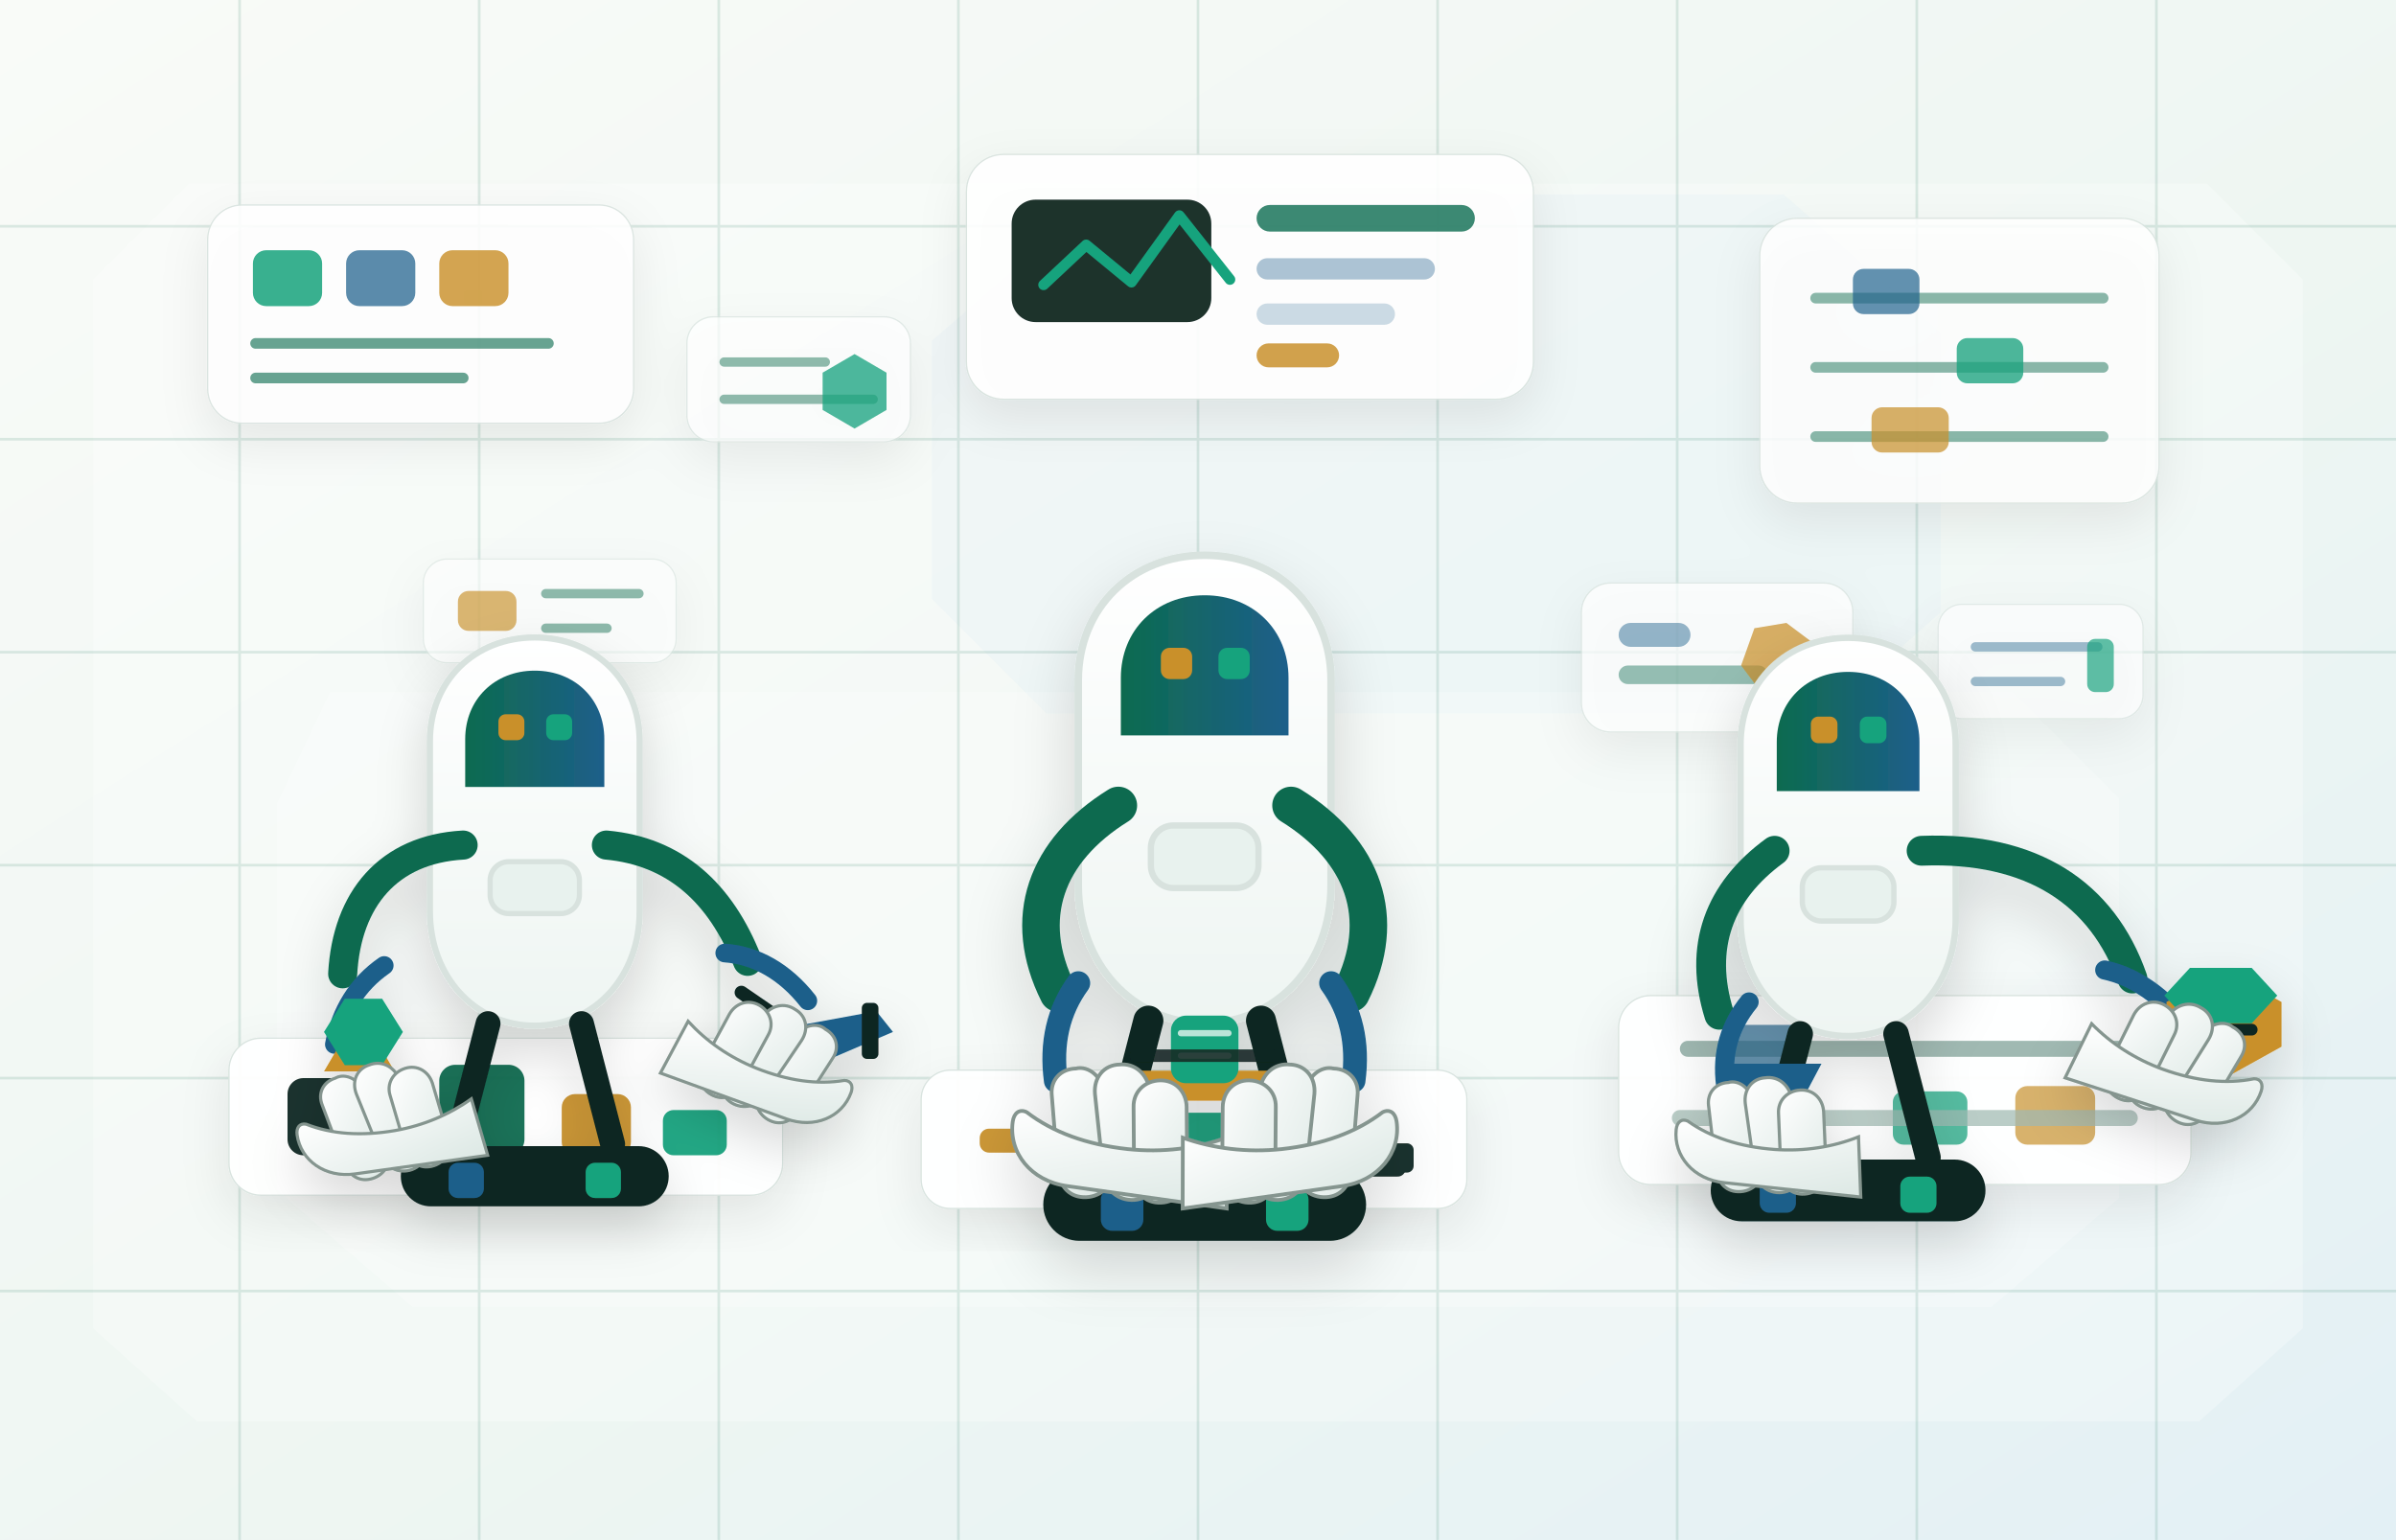
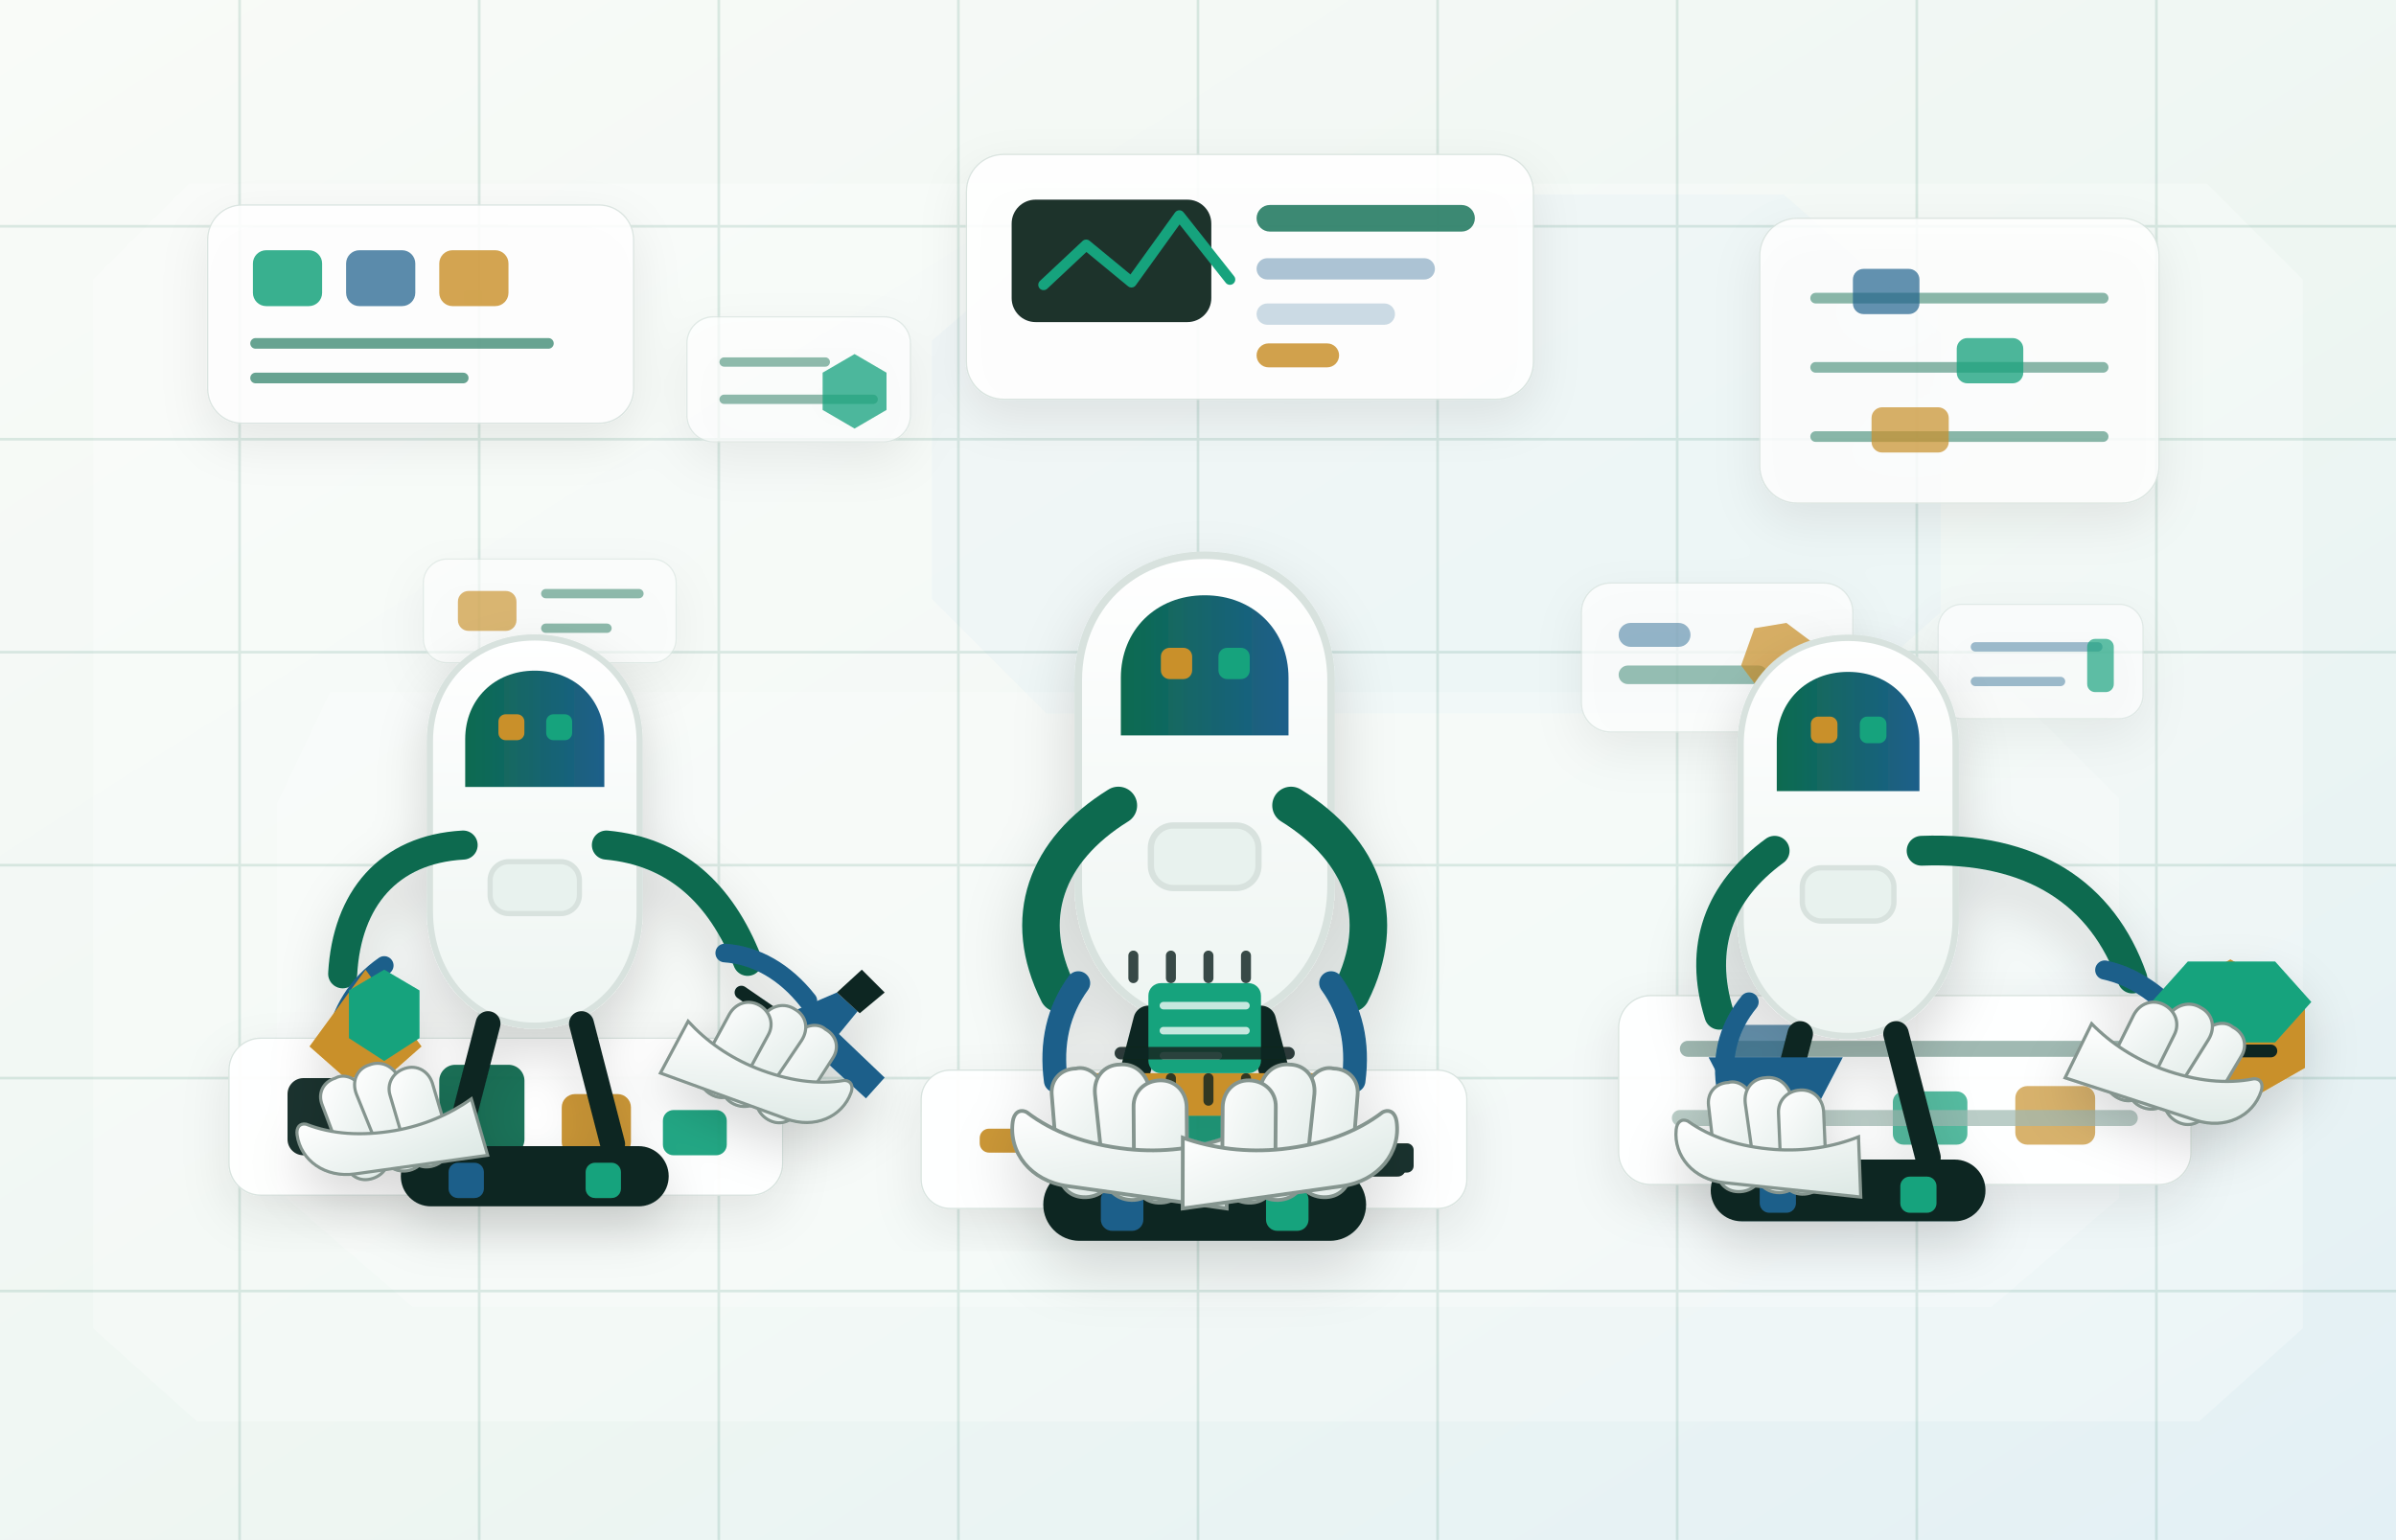
<svg xmlns="http://www.w3.org/2000/svg" viewBox="0 0 1800 1157" role="img" aria-labelledby="title desc">
  <defs>
    <linearGradient id="bg" x1="0" x2="1" y1="0" y2="1">
      <stop offset="0" stop-color="#f9fbf8" />
      <stop offset="0.56" stop-color="#eef6f2" />
      <stop offset="1" stop-color="#e3f0f5" />
    </linearGradient>
    <linearGradient id="robotHead" x1="0" x2="1">
      <stop offset="0" stop-color="#0d6b4f" />
      <stop offset="1" stop-color="#1d5f8a" />
    </linearGradient>
    <linearGradient id="body" x1="0" x2="0" y1="0" y2="1">
      <stop offset="0" stop-color="#ffffff" />
      <stop offset="1" stop-color="#eef5f2" />
    </linearGradient>
    <linearGradient id="hand" x1="0" x2="1" y1="0" y2="1">
      <stop offset="0" stop-color="#ffffff" />
      <stop offset="1" stop-color="#dce8e4" />
    </linearGradient>
    <filter id="shadow" x="-20%" y="-20%" width="140%" height="140%">
      <feDropShadow dx="0" dy="22" stdDeviation="24" flood-color="#14201f" flood-opacity="0.15" />
    </filter>
    <filter id="softShadow" x="-20%" y="-20%" width="140%" height="140%">
      <feDropShadow dx="0" dy="14" stdDeviation="18" flood-color="#14201f" flood-opacity="0.09" />
    </filter>
    <g id="robotBase">
      <path d="M132 214c0-58 43-100 101-100s101 42 101 100v164c0 62-43 110-101 110s-101-48-101-110V214Z" fill="url(#body)" stroke="#d8e2de" stroke-width="6" />
      <path d="M166 212c0-38 28-66 67-66s67 28 67 66v46H166v-46Z" fill="url(#robotHead)" />
      <rect x="198" y="188" width="25" height="25" rx="7" fill="#c9902c" />
      <rect x="244" y="188" width="25" height="25" rx="7" fill="#18a37d" />
      <rect x="190" y="330" width="86" height="50" rx="18" fill="#e8f2ee" stroke="#d8e2de" stroke-width="5" />
      <path d="M188 486l-30 116M278 486l30 116" stroke="#102520" stroke-width="24" stroke-linecap="round" />
      <rect x="104" y="604" width="258" height="58" rx="29" fill="#102520" />
      <rect x="150" y="620" width="34" height="34" rx="9" fill="#1d5f8a" />
      <rect x="282" y="620" width="34" height="34" rx="9" fill="#18a37d" />
    </g>
    <g id="dexterousHandLeft">
      <g fill="url(#hand)" stroke="#85958f" stroke-width="3">
        <path d="M48 36c10-4 22 4 25 16l15 60c3 13-7 24-20 25-12 1-20-7-23-19L32 60c-3-12 4-22 16-24Z" />
        <path d="M82 28c12-3 23 4 27 17l16 64c3 13-7 25-21 25-12 0-20-8-23-20L66 54c-3-13 4-24 16-26Z" />
        <path d="M116 36c12-2 22 6 24 18l8 54c2 13-7 24-20 25-12 1-20-7-22-19l-8-54c-2-12 6-22 18-24Z" />
        <path d="M14 76c23 13 51 19 84 18 28-1 54-8 77-20l8 56H54c-29 0-50-20-50-45 0-7 4-11 10-9Z" />
      </g>
    </g>
    <g id="dexterousHandRight">
      <g fill="url(#hand)" stroke="#85958f" stroke-width="3">
        <path d="M136 36c-10-4-22 4-25 16l-15 60c-3 13 7 24 20 25 12 1 20-7 23-19l13-58c3-12-4-22-16-24Z" />
        <path d="M102 28c-12-3-23 4-27 17l-16 64c-3 13 7 25 21 25 12 0 20-8 23-20l15-60c3-13-4-24-16-26Z" />
        <path d="M68 36c-12-2-22 6-24 18l-8 54c-2 13 7 24 20 25 12 1 20-7 22-19l8-54c2-12-6-22-18-24Z" />
        <path d="M170 76c-23 13-51 19-84 18-28-1-54-8-77-20l-8 56h129c29 0 50-20 50-45 0-7-4-11-10-9Z" />
      </g>
    </g>
  </defs>
  <rect width="1800" height="1157" fill="url(#bg)" />
  <path d="M142 138h1516l72 72v788l-78 70H148l-78-70V210l72-72Z" fill="#ffffff" opacity=".28" />
  <path d="M828 146h512l118 104v210l-86 76H786l-86-86V256l128-110Z" fill="#dfeef5" opacity=".28" />
  <path d="M248 520h1264l80 80v300l-96 82H310l-102-88V604l40-84Z" fill="#ffffff" opacity=".24" />
  <g opacity=".13" stroke="#0d6b4f" stroke-width="2">
    <path d="M0 170H1800M0 330H1800M0 490H1800M0 650H1800M0 810H1800M0 970H1800" />
    <path d="M180 0V1157M360 0V1157M540 0V1157M720 0V1157M900 0V1157M1080 0V1157M1260 0V1157M1440 0V1157M1620 0V1157" />
  </g>
  <g filter="url(#softShadow)">
    <g transform="translate(156 154)">
      <rect width="320" height="164" rx="26" fill="#ffffff" opacity=".86" stroke="#d8e2de" />
      <rect x="34" y="34" width="52" height="42" rx="10" fill="#18a37d" opacity=".86" />
      <rect x="104" y="34" width="52" height="42" rx="10" fill="#1d5f8a" opacity=".72" />
      <rect x="174" y="34" width="52" height="42" rx="10" fill="#c9902c" opacity=".82" />
      <path d="M36 104h220M36 130h156" stroke="#0d6b4f" stroke-width="8" stroke-linecap="round" opacity=".62" />
    </g>
    <g transform="translate(726 116)">
      <rect width="426" height="184" rx="28" fill="#ffffff" opacity=".9" stroke="#d8e2de" />
      <rect x="34" y="34" width="150" height="92" rx="18" fill="#102520" opacity=".94" />
      <path d="M58 98l32-30 34 28 36-50 38 48" fill="none" stroke="#18a37d" stroke-width="8" stroke-linecap="round" stroke-linejoin="round" />
      <rect x="218" y="38" width="164" height="20" rx="10" fill="#0d6b4f" opacity=".8" />
      <rect x="218" y="78" width="134" height="16" rx="8" fill="#1d5f8a" opacity=".36" />
      <rect x="218" y="112" width="104" height="16" rx="8" fill="#1d5f8a" opacity=".22" />
      <rect x="218" y="142" width="62" height="18" rx="9" fill="#c9902c" opacity=".84" />
    </g>
    <g transform="translate(1322 164)">
      <rect width="300" height="214" rx="28" fill="#ffffff" opacity=".82" stroke="#d8e2de" />
      <path d="M42 60h216M42 112h216M42 164h216" stroke="#0d6b4f" stroke-width="8" stroke-linecap="round" opacity=".48" />
      <rect x="70" y="38" width="50" height="34" rx="8" fill="#1d5f8a" opacity=".68" />
      <rect x="148" y="90" width="50" height="34" rx="8" fill="#18a37d" opacity=".78" />
      <rect x="84" y="142" width="58" height="34" rx="8" fill="#c9902c" opacity=".72" />
    </g>
    <g transform="translate(516 238)">
      <rect width="168" height="94" rx="20" fill="#ffffff" opacity=".68" stroke="#d8e2de" />
      <path d="M28 34h76M28 62h112" stroke="#0d6b4f" stroke-width="7" stroke-linecap="round" opacity=".46" />
      <polygon points="126,28 150,42 150,70 126,84 102,70 102,42" fill="#18a37d" opacity=".76" />
    </g>
    <g transform="translate(1188 438)">
      <rect width="204" height="112" rx="22" fill="#ffffff" opacity=".7" stroke="#d8e2de" />
      <rect x="28" y="30" width="54" height="18" rx="9" fill="#1d5f8a" opacity=".46" />
      <rect x="28" y="62" width="112" height="14" rx="7" fill="#0d6b4f" opacity=".42" />
      <path d="M154 30l24 18-8 30-32 8-18-24 10-28Z" fill="#c9902c" opacity=".72" />
    </g>
    <g transform="translate(318 420)">
      <rect width="190" height="78" rx="18" fill="#ffffff" opacity=".58" stroke="#d8e2de" />
      <rect x="26" y="24" width="44" height="30" rx="8" fill="#c9902c" opacity=".66" />
      <path d="M92 26h70M92 52h46" stroke="#0d6b4f" stroke-width="7" stroke-linecap="round" opacity=".46" />
    </g>
    <g transform="translate(1456 454)">
      <rect width="154" height="86" rx="18" fill="#ffffff" opacity=".62" stroke="#d8e2de" />
      <path d="M28 32h92M28 58h64" stroke="#1d5f8a" stroke-width="7" stroke-linecap="round" opacity=".42" />
      <rect x="112" y="26" width="20" height="40" rx="6" fill="#18a37d" opacity=".68" />
    </g>
  </g>
  <g filter="url(#softShadow)" opacity=".94">
    <g transform="translate(172 780)">
      <rect width="416" height="118" rx="24" fill="#ffffff" stroke="#d8e2de" />
      <rect x="44" y="30" width="86" height="58" rx="12" fill="#102520" />
      <rect x="158" y="20" width="64" height="68" rx="12" fill="#0d6b4f" />
      <rect x="250" y="42" width="52" height="46" rx="10" fill="#c9902c" />
      <rect x="326" y="54" width="48" height="34" rx="8" fill="#18a37d" />
    </g>
    <g transform="translate(692 804)">
      <rect width="410" height="104" rx="22" fill="#ffffff" stroke="#d8e2de" />
      <rect x="44" y="44" width="112" height="18" rx="7" fill="#c9902c" />
      <rect x="168" y="32" width="74" height="42" rx="11" fill="#18a37d" />
      <path d="M266 74h92" stroke="#102520" stroke-width="12" stroke-linecap="round" />
      <rect x="348" y="55" width="22" height="22" rx="5" fill="#102520" />
    </g>
    <g transform="translate(1216 748)">
      <rect width="430" height="142" rx="24" fill="#ffffff" stroke="#d8e2de" />
      <rect x="46" y="34" width="338" height="12" rx="6" fill="#9bb5ad" />
      <rect x="80" y="22" width="60" height="40" rx="8" fill="#1d5f8a" opacity=".7" />
      <rect x="206" y="72" width="56" height="40" rx="8" fill="#18a37d" opacity=".78" />
      <rect x="298" y="68" width="60" height="44" rx="9" fill="#c9902c" opacity=".74" />
      <path d="M46 92h338" stroke="#9bb5ad" stroke-width="12" stroke-linecap="round" opacity=".72" />
    </g>
  </g>
  <g transform="translate(220 390) scale(.78)" filter="url(#shadow)">
    <use href="#robotBase" />
    <path d="M164 314C92 318 52 366 48 438" fill="none" stroke="#0d6b4f" stroke-width="28" stroke-linecap="round" />
    <path d="M302 314c66 6 110 46 136 112" fill="none" stroke="#0d6b4f" stroke-width="28" stroke-linecap="round" />
    <path d="M88 430c-26 18-42 44-48 76" fill="none" stroke="#1d5f8a" stroke-width="18" stroke-linecap="round" />
    <path d="M416 418c30 2 58 18 80 46" fill="none" stroke="#1d5f8a" stroke-width="18" stroke-linecap="round" />
-     <polygon points="30,532 64,474 98,532" fill="#c9902c" />
-     <polygon points="50,462 86,462 106,494 86,526 50,526 30,494" fill="#18a37d" />
+     <path d="M16 508l54-74 54 74-34 30H50Z" fill="#c9902c" />
+     <path d="M54 454l34-20 34 20v46l-34 22-34-22Z" fill="#18a37d" />
    <path d="M432 456l64 44" stroke="#102520" stroke-width="13" stroke-linecap="round" />
-     <path d="M486 488l76-14 16 20-70 30Z" fill="#1d5f8a" />
-     <rect x="548" y="466" width="16" height="54" rx="5" fill="#102520" />
+     <path d="M482 474l42-18 20 18-18 22 44 42-18 20-46-42-26 16-20-18 18-28Z" fill="#1d5f8a" />
+     <path d="M524 456l24-22 22 22-24 20Z" fill="#102520" />
    <g transform="translate(-2 496) rotate(-8 92 76)">
      <use href="#dexterousHandLeft" />
    </g>
    <g transform="translate(366 438) rotate(20 92 76)">
      <use href="#dexterousHandRight" />
    </g>
  </g>
  <g transform="translate(686 310) scale(.94)" filter="url(#shadow)">
    <use href="#robotBase" />
    <path d="M164 314C106 350 86 404 116 464" fill="none" stroke="#0d6b4f" stroke-width="30" stroke-linecap="round" />
    <path d="M302 314c58 36 78 90 48 150" fill="none" stroke="#0d6b4f" stroke-width="30" stroke-linecap="round" />
    <path d="M132 456c-16 22-22 48-18 78" fill="none" stroke="#1d5f8a" stroke-width="19" stroke-linecap="round" />
    <path d="M334 456c16 22 22 48 18 78" fill="none" stroke="#1d5f8a" stroke-width="19" stroke-linecap="round" />
-     <path d="M162 526h142l-18 24H180Z" fill="#c9902c" />
-     <rect x="206" y="482" width="54" height="54" rx="12" fill="#18a37d" />
-     <path d="M214 496h38M214 514h38" stroke="#ffffff" stroke-width="5" stroke-linecap="round" opacity=".7" />
-     <path d="M178 514h110" stroke="#102520" stroke-width="10" stroke-linecap="round" opacity=".85" />
+     <path d="M144 528h178l-24 34H168Z" fill="#c9902c" />
+     <rect x="188" y="456" width="90" height="72" rx="10" fill="#18a37d" />
+     <path d="M200 474h66M200 494h66M200 514h44" stroke="#ffffff" stroke-width="6" stroke-linecap="round" opacity=".75" />
+     <path d="M176 452v-18M206 452v-18M236 452v-18M266 452v-18M176 532v18M206 532v18M236 532v18M266 532v18" stroke="#102520" stroke-width="8" stroke-linecap="round" opacity=".82" />
+     <path d="M166 512h134" stroke="#102520" stroke-width="10" stroke-linecap="round" opacity=".85" />
    <g transform="translate(76 494) rotate(8 92 76)">
      <use href="#dexterousHandLeft" />
    </g>
    <g transform="translate(206 494) rotate(-8 92 76)">
      <use href="#dexterousHandRight" />
    </g>
  </g>
  <g transform="translate(1202 388) scale(.8)" filter="url(#shadow)">
    <use href="#robotBase" />
    <path d="M164 314C112 352 92 404 112 468" fill="none" stroke="#0d6b4f" stroke-width="28" stroke-linecap="round" />
    <path d="M302 314c104-4 170 40 198 120" fill="none" stroke="#0d6b4f" stroke-width="28" stroke-linecap="round" />
    <path d="M140 456c-18 22-26 48-22 78" fill="none" stroke="#1d5f8a" stroke-width="18" stroke-linecap="round" />
    <path d="M474 426c28 6 54 24 78 54" fill="none" stroke="#1d5f8a" stroke-width="18" stroke-linecap="round" />
-     <path d="M112 514h96l-18 34h-60Z" fill="#1d5f8a" />
-     <path d="M532 456l54-30 54 30v42l-54 30-54-30Z" fill="#c9902c" />
-     <path d="M554 424h58l24 26-24 26h-58l-24-26Z" fill="#18a37d" />
-     <path d="M526 482h86" stroke="#102520" stroke-width="11" stroke-linecap="round" />
+     <path d="M102 508h126l-24 46h-78Z" fill="#1d5f8a" />
+     <path d="M522 456l70-40 70 40v62l-70 40-70-40Z" fill="#c9902c" />
+     <path d="M552 418h82l34 38-34 38h-82l-34-38Z" fill="#18a37d" />
+     <path d="M506 502h124" stroke="#102520" stroke-width="12" stroke-linecap="round" />
    <g transform="translate(68 500) rotate(6 92 76)">
      <use href="#dexterousHandLeft" />
    </g>
    <g transform="translate(448 428) rotate(18 92 76)">
      <use href="#dexterousHandRight" />
    </g>
  </g>
</svg>
